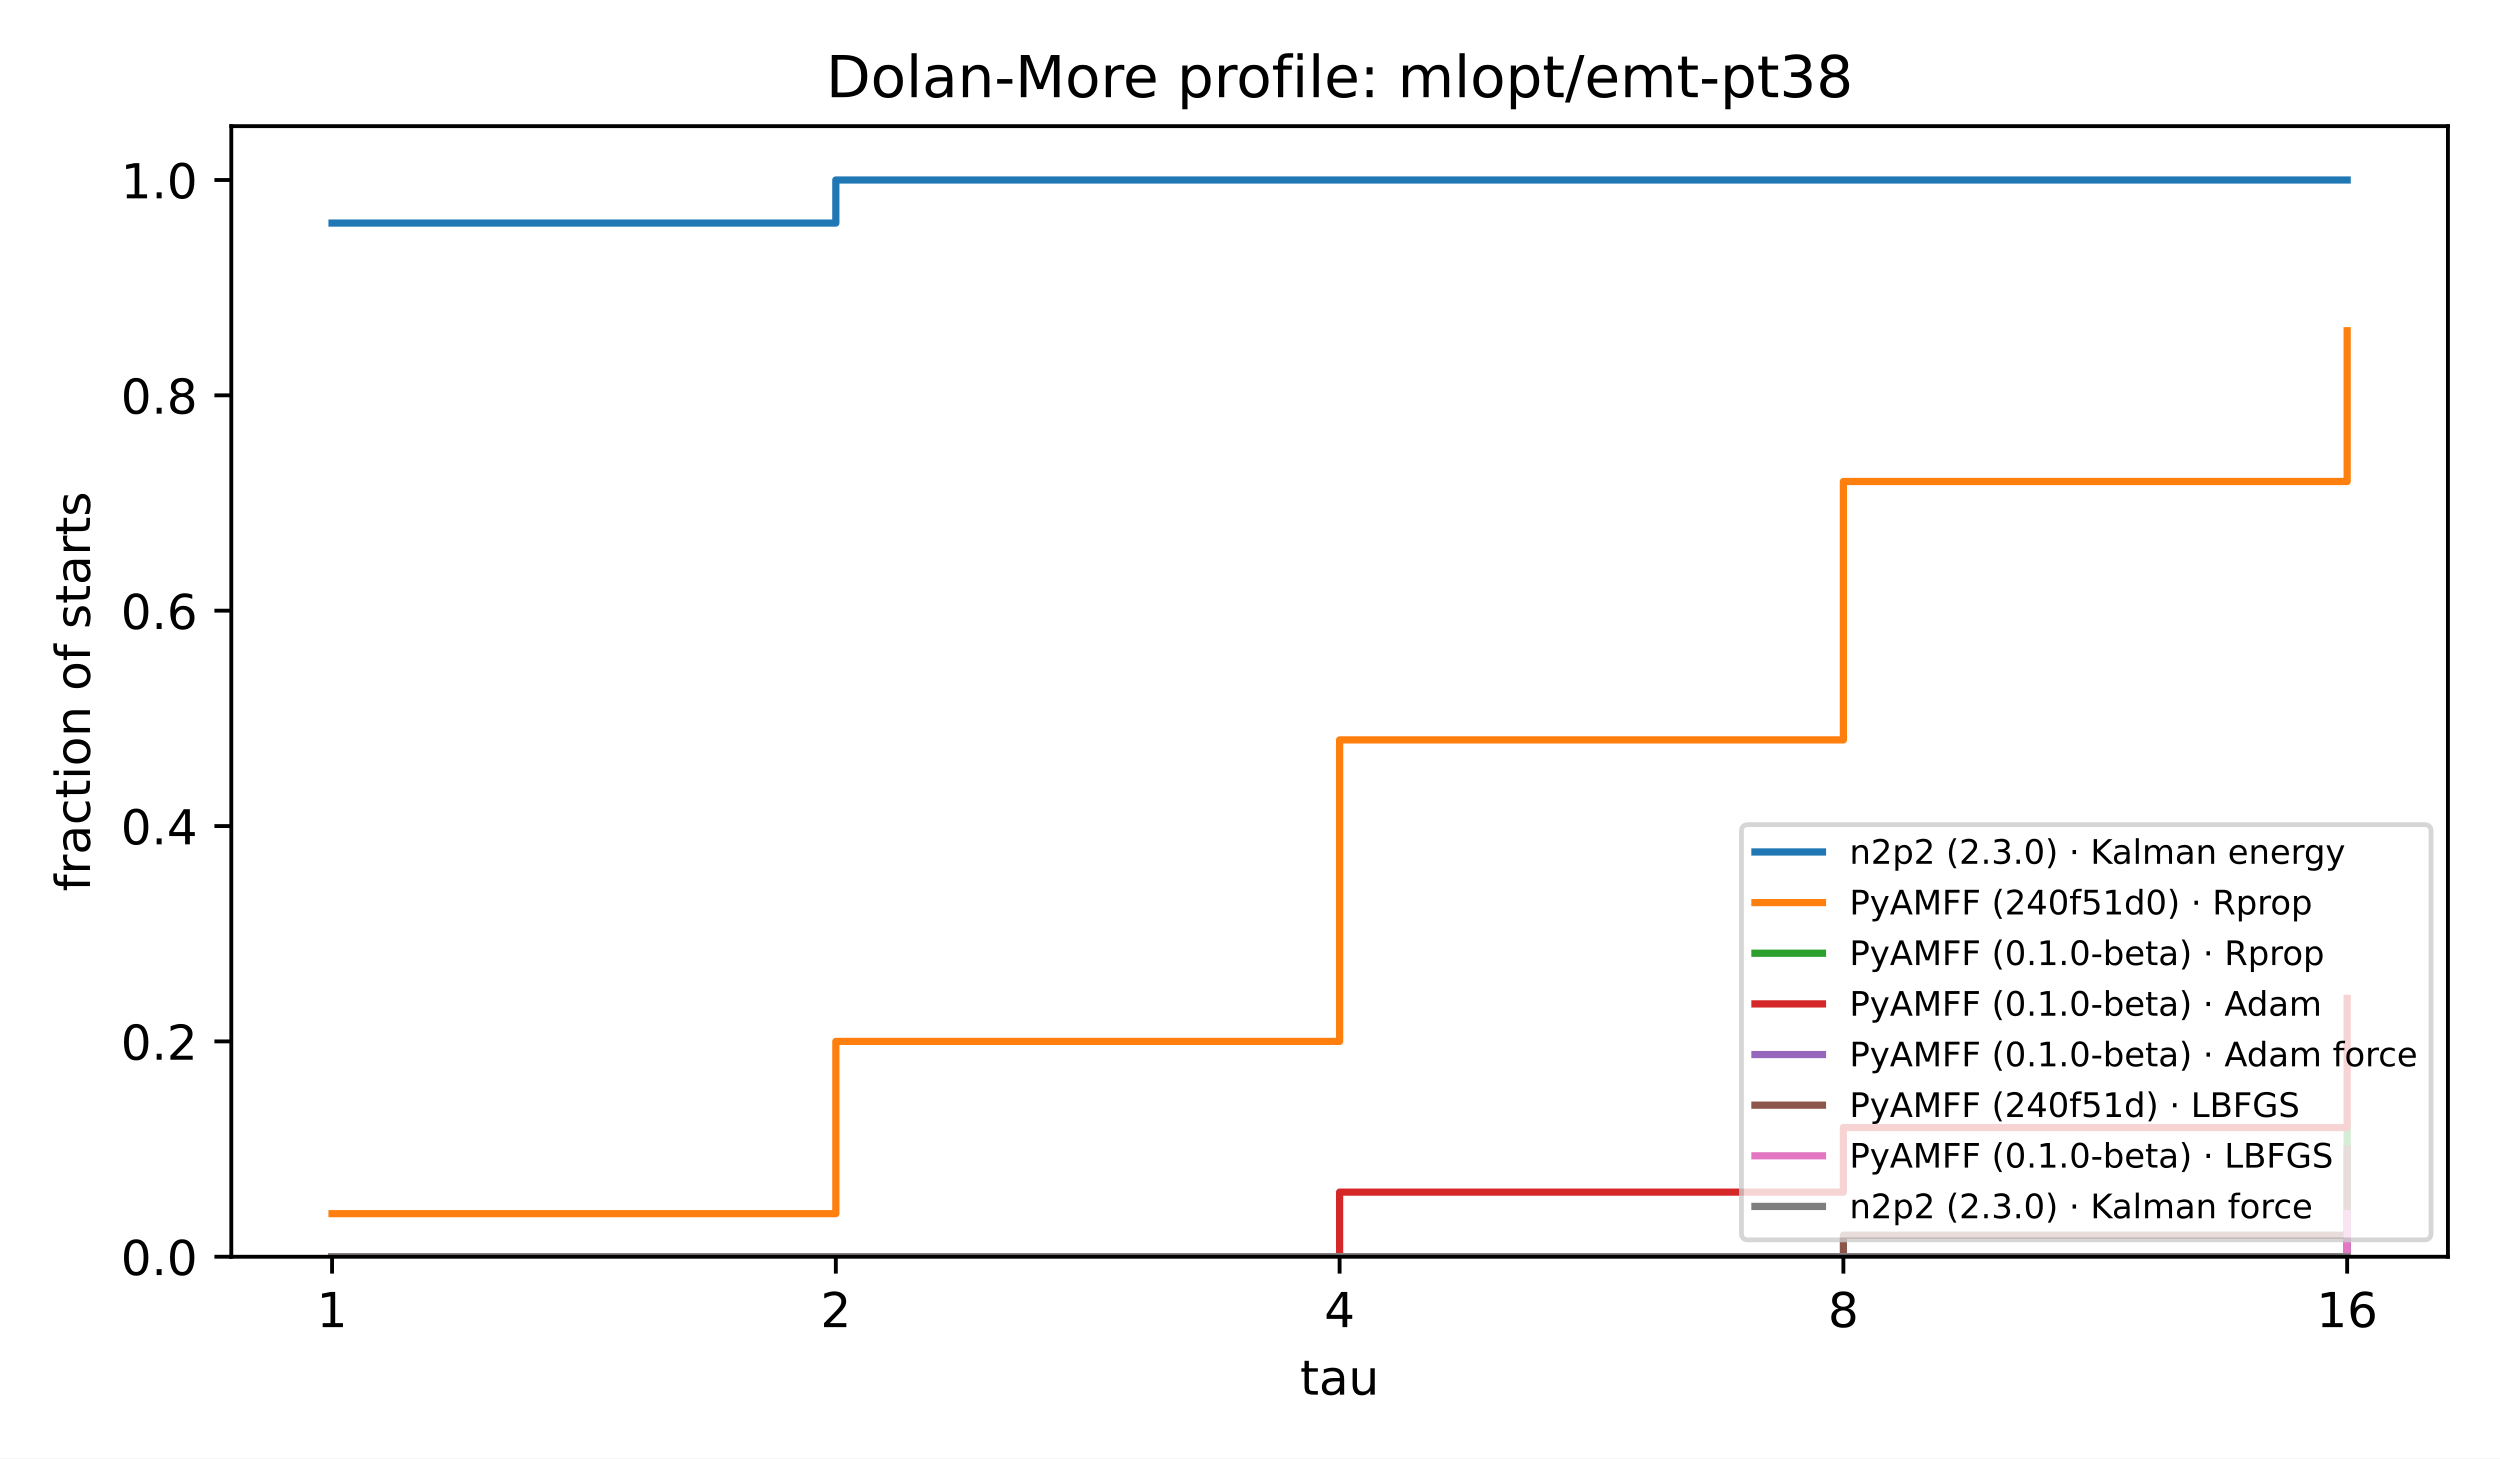
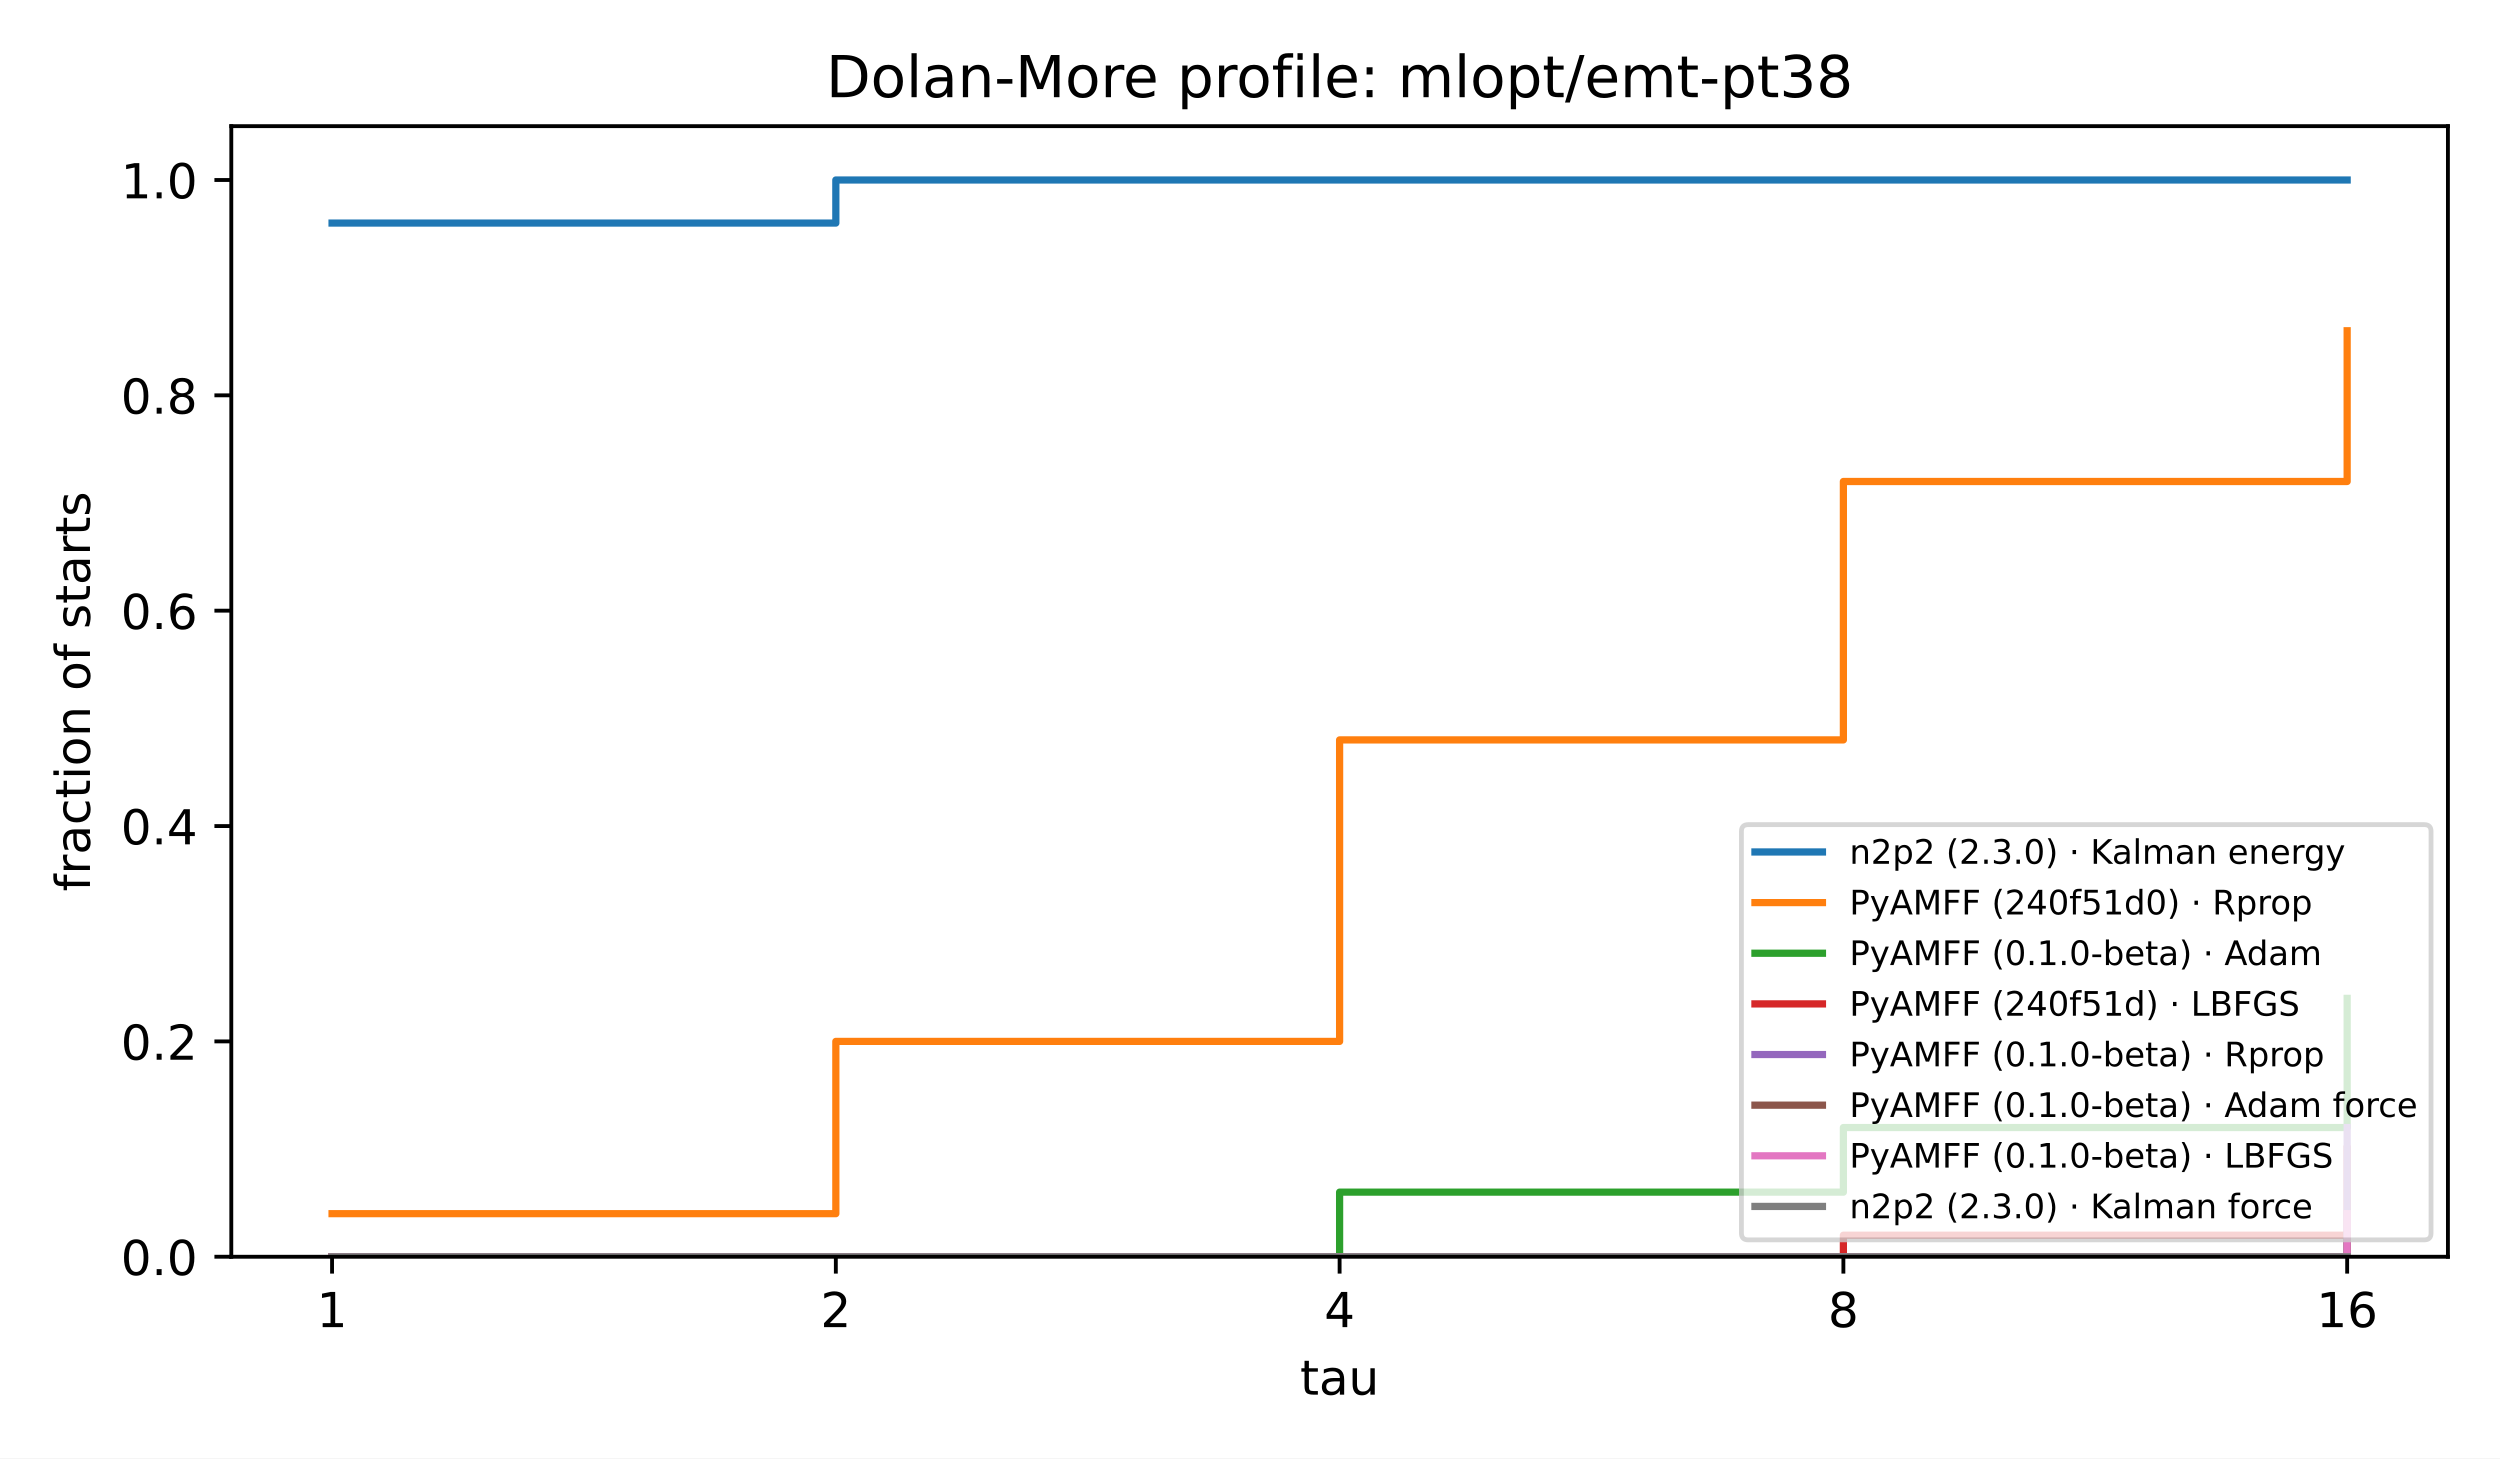
<svg xmlns="http://www.w3.org/2000/svg" xmlns:xlink="http://www.w3.org/1999/xlink" width="518.4pt" height="302.4pt" viewBox="0 0 518.4 302.4" version="1.1">
  <defs>
    <style type="text/css">*{stroke-linejoin: round; stroke-linecap: butt}</style>
  </defs>
  <g id="figure_1">
    <g id="patch_1">
      <path d="M 0 302.4  L 518.4 302.4  L 518.4 0  L 0 0  z " style="fill: #ffffff" />
    </g>
    <g id="axes_1">
      <g id="patch_2">
        <path d="M 47.962 260.6  L 507.6 260.6  L 507.6 26.16  L 47.962 26.16  z " style="fill: #ffffff" />
      </g>
      <g id="matplotlib.axis_1">
        <g id="xtick_1">
          <g id="line2d_1">
            <defs>
              <path id="m8ea4d47d77" d="M 0 0  L 0 3.5  " style="stroke: #000000; stroke-width: 0.8" />
            </defs>
            <g>
              <use xlink:href="#m8ea4d47d77" x="68.855" y="260.6" style="stroke: #000000; stroke-width: 0.8" />
            </g>
          </g>
          <g id="text_1">
            <text style="font-size: 10px; font-family: 'DejaVu Sans', 'Bitstream Vera Sans', 'Computer Modern Sans Serif', 'Lucida Grande', 'Verdana', 'Geneva', 'Lucid', 'Arial', 'Helvetica', 'Avant Garde', sans-serif; text-anchor: middle" x="68.855" y="275.198" transform="rotate(-0 68.85496 275.1977)">1</text>
          </g>
        </g>
        <g id="xtick_2">
          <g id="line2d_2">
            <g>
              <use xlink:href="#m8ea4d47d77" x="173.318" y="260.6" style="stroke: #000000; stroke-width: 0.8" />
            </g>
          </g>
          <g id="text_2">
            <text style="font-size: 10px; font-family: 'DejaVu Sans', 'Bitstream Vera Sans', 'Computer Modern Sans Serif', 'Lucida Grande', 'Verdana', 'Geneva', 'Lucid', 'Arial', 'Helvetica', 'Avant Garde', sans-serif; text-anchor: middle" x="173.318" y="275.198" transform="rotate(-0 173.3181 275.1977)">2</text>
          </g>
        </g>
        <g id="xtick_3">
          <g id="line2d_3">
            <g>
              <use xlink:href="#m8ea4d47d77" x="277.781" y="260.6" style="stroke: #000000; stroke-width: 0.8" />
            </g>
          </g>
          <g id="text_3">
            <text style="font-size: 10px; font-family: 'DejaVu Sans', 'Bitstream Vera Sans', 'Computer Modern Sans Serif', 'Lucida Grande', 'Verdana', 'Geneva', 'Lucid', 'Arial', 'Helvetica', 'Avant Garde', sans-serif; text-anchor: middle" x="277.781" y="275.198" transform="rotate(-0 277.7812 275.1977)">4</text>
          </g>
        </g>
        <g id="xtick_4">
          <g id="line2d_4">
            <g>
              <use xlink:href="#m8ea4d47d77" x="382.244" y="260.6" style="stroke: #000000; stroke-width: 0.8" />
            </g>
          </g>
          <g id="text_4">
            <text style="font-size: 10px; font-family: 'DejaVu Sans', 'Bitstream Vera Sans', 'Computer Modern Sans Serif', 'Lucida Grande', 'Verdana', 'Geneva', 'Lucid', 'Arial', 'Helvetica', 'Avant Garde', sans-serif; text-anchor: middle" x="382.244" y="275.198" transform="rotate(-0 382.2443 275.1977)">8</text>
          </g>
        </g>
        <g id="xtick_5">
          <g id="line2d_5">
            <g>
              <use xlink:href="#m8ea4d47d77" x="486.707" y="260.6" style="stroke: #000000; stroke-width: 0.8" />
            </g>
          </g>
          <g id="text_5">
            <text style="font-size: 10px; font-family: 'DejaVu Sans', 'Bitstream Vera Sans', 'Computer Modern Sans Serif', 'Lucida Grande', 'Verdana', 'Geneva', 'Lucid', 'Arial', 'Helvetica', 'Avant Garde', sans-serif; text-anchor: middle" x="486.707" y="275.198" transform="rotate(-0 486.7074 275.1977)">16</text>
          </g>
        </g>
        <g id="text_6">
          <text style="font-size: 10px; font-family: 'DejaVu Sans', 'Bitstream Vera Sans', 'Computer Modern Sans Serif', 'Lucida Grande', 'Verdana', 'Geneva', 'Lucid', 'Arial', 'Helvetica', 'Avant Garde', sans-serif; text-anchor: middle" x="277.781" y="289.198" transform="rotate(-0 277.7812 289.1977)">tau</text>
        </g>
      </g>
      <g id="matplotlib.axis_2">
        <g id="ytick_1">
          <g id="line2d_6">
            <defs>
              <path id="md659df78fa" d="M 0 0  L -3.5 0  " style="stroke: #000000; stroke-width: 0.8" />
            </defs>
            <g>
              <use xlink:href="#md659df78fa" x="47.962" y="260.6" style="stroke: #000000; stroke-width: 0.8" />
            </g>
          </g>
          <g id="text_7">
            <text style="font-size: 10px; font-family: 'DejaVu Sans', 'Bitstream Vera Sans', 'Computer Modern Sans Serif', 'Lucida Grande', 'Verdana', 'Geneva', 'Lucid', 'Arial', 'Helvetica', 'Avant Garde', sans-serif; text-anchor: end" x="40.962" y="264.399" transform="rotate(-0 40.96234 264.3988)">0.0</text>
          </g>
        </g>
        <g id="ytick_2">
          <g id="line2d_7">
            <g>
              <use xlink:href="#md659df78fa" x="47.962" y="215.945" style="stroke: #000000; stroke-width: 0.8" />
            </g>
          </g>
          <g id="text_8">
            <text style="font-size: 10px; font-family: 'DejaVu Sans', 'Bitstream Vera Sans', 'Computer Modern Sans Serif', 'Lucida Grande', 'Verdana', 'Geneva', 'Lucid', 'Arial', 'Helvetica', 'Avant Garde', sans-serif; text-anchor: end" x="40.962" y="219.744" transform="rotate(-0 40.96234 219.7436)">0.2</text>
          </g>
        </g>
        <g id="ytick_3">
          <g id="line2d_8">
            <g>
              <use xlink:href="#md659df78fa" x="47.962" y="171.29" style="stroke: #000000; stroke-width: 0.8" />
            </g>
          </g>
          <g id="text_9">
            <text style="font-size: 10px; font-family: 'DejaVu Sans', 'Bitstream Vera Sans', 'Computer Modern Sans Serif', 'Lucida Grande', 'Verdana', 'Geneva', 'Lucid', 'Arial', 'Helvetica', 'Avant Garde', sans-serif; text-anchor: end" x="40.962" y="175.088" transform="rotate(-0 40.96234 175.0884)">0.4</text>
          </g>
        </g>
        <g id="ytick_4">
          <g id="line2d_9">
            <g>
              <use xlink:href="#md659df78fa" x="47.962" y="126.634" style="stroke: #000000; stroke-width: 0.8" />
            </g>
          </g>
          <g id="text_10">
            <text style="font-size: 10px; font-family: 'DejaVu Sans', 'Bitstream Vera Sans', 'Computer Modern Sans Serif', 'Lucida Grande', 'Verdana', 'Geneva', 'Lucid', 'Arial', 'Helvetica', 'Avant Garde', sans-serif; text-anchor: end" x="40.962" y="130.433" transform="rotate(-0 40.96234 130.4331)">0.6</text>
          </g>
        </g>
        <g id="ytick_5">
          <g id="line2d_10">
            <g>
              <use xlink:href="#md659df78fa" x="47.962" y="81.979" style="stroke: #000000; stroke-width: 0.8" />
            </g>
          </g>
          <g id="text_11">
            <text style="font-size: 10px; font-family: 'DejaVu Sans', 'Bitstream Vera Sans', 'Computer Modern Sans Serif', 'Lucida Grande', 'Verdana', 'Geneva', 'Lucid', 'Arial', 'Helvetica', 'Avant Garde', sans-serif; text-anchor: end" x="40.962" y="85.778" transform="rotate(-0 40.96234 85.77788)">0.8</text>
          </g>
        </g>
        <g id="ytick_6">
          <g id="line2d_11">
            <g>
              <use xlink:href="#md659df78fa" x="47.962" y="37.324" style="stroke: #000000; stroke-width: 0.8" />
            </g>
          </g>
          <g id="text_12">
            <text style="font-size: 10px; font-family: 'DejaVu Sans', 'Bitstream Vera Sans', 'Computer Modern Sans Serif', 'Lucida Grande', 'Verdana', 'Geneva', 'Lucid', 'Arial', 'Helvetica', 'Avant Garde', sans-serif; text-anchor: end" x="40.962" y="41.123" transform="rotate(-0 40.96234 41.12264)">1.0</text>
          </g>
        </g>
        <g id="text_13">
          <text style="font-size: 10px; font-family: 'DejaVu Sans', 'Bitstream Vera Sans', 'Computer Modern Sans Serif', 'Lucida Grande', 'Verdana', 'Geneva', 'Lucid', 'Arial', 'Helvetica', 'Avant Garde', sans-serif; text-anchor: middle" x="18.657" y="143.38" transform="rotate(-90 18.65687 143.38)">fraction of starts</text>
        </g>
      </g>
      <g id="line2d_12">
        <path d="M 68.855 46.255  L 173.318 46.255  L 173.318 37.324  L 277.781 37.324  L 277.781 37.324  L 382.244 37.324  L 382.244 37.324  L 486.707 37.324  L 486.707 37.324  " clip-path="url(#p4e380cea4b)" style="fill: none; stroke: #1f77b4; stroke-width: 1.5; stroke-linecap: square" />
      </g>
      <g id="line2d_13">
        <path d="M 68.855 251.669  L 173.318 251.669  L 173.318 215.945  L 277.781 215.945  L 277.781 153.427  L 382.244 153.427  L 382.244 99.841  L 486.707 99.841  L 486.707 68.582  " clip-path="url(#p4e380cea4b)" style="fill: none; stroke: #ff7f0e; stroke-width: 1.5; stroke-linecap: square" />
      </g>
      <g id="line2d_14">
-         <path d="M 68.855 260.6  L 173.318 260.6  L 173.318 260.6  L 277.781 260.6  L 277.781 260.6  L 382.244 260.6  L 382.244 260.6  L 486.707 260.6  L 486.707 233.807  " clip-path="url(#p4e380cea4b)" style="fill: none; stroke: #2ca02c; stroke-width: 1.5; stroke-linecap: square" />
+         <path d="M 68.855 260.6  L 173.318 260.6  L 173.318 260.6  L 277.781 260.6  L 277.781 247.203  L 382.244 247.203  L 382.244 233.807  L 486.707 233.807  L 486.707 207.014  " clip-path="url(#p4e380cea4b)" style="fill: none; stroke: #2ca02c; stroke-width: 1.5; stroke-linecap: square" />
      </g>
      <g id="line2d_15">
-         <path d="M 68.855 260.6  L 173.318 260.6  L 173.318 260.6  L 277.781 260.6  L 277.781 247.203  L 382.244 247.203  L 382.244 233.807  L 486.707 233.807  L 486.707 207.014  " clip-path="url(#p4e380cea4b)" style="fill: none; stroke: #d62728; stroke-width: 1.5; stroke-linecap: square" />
+         <path d="M 68.855 260.6  L 173.318 260.6  L 173.318 260.6  L 277.781 260.6  L 277.781 260.6  L 382.244 260.6  L 382.244 256.134  L 486.707 256.134  L 486.707 238.272  " clip-path="url(#p4e380cea4b)" style="fill: none; stroke: #d62728; stroke-width: 1.5; stroke-linecap: square" />
      </g>
      <g id="line2d_16">
-         <path d="M 68.855 260.6  L 173.318 260.6  L 173.318 260.6  L 277.781 260.6  L 277.781 260.6  L 382.244 260.6  L 382.244 260.6  L 486.707 260.6  L 486.707 256.134  " clip-path="url(#p4e380cea4b)" style="fill: none; stroke: #9467bd; stroke-width: 1.5; stroke-linecap: square" />
+         <path d="M 68.855 260.6  L 173.318 260.6  L 173.318 260.6  L 277.781 260.6  L 277.781 260.6  L 382.244 260.6  L 382.244 260.6  L 486.707 260.6  L 486.707 233.807  " clip-path="url(#p4e380cea4b)" style="fill: none; stroke: #9467bd; stroke-width: 1.5; stroke-linecap: square" />
      </g>
      <g id="line2d_17">
-         <path d="M 68.855 260.6  L 173.318 260.6  L 173.318 260.6  L 277.781 260.6  L 277.781 260.6  L 382.244 260.6  L 382.244 256.134  L 486.707 256.134  L 486.707 238.272  " clip-path="url(#p4e380cea4b)" style="fill: none; stroke: #8c564b; stroke-width: 1.5; stroke-linecap: square" />
+         <path d="M 68.855 260.6  L 173.318 260.6  L 173.318 260.6  L 277.781 260.6  L 277.781 260.6  L 382.244 260.6  L 382.244 260.6  L 486.707 260.6  L 486.707 256.134  " clip-path="url(#p4e380cea4b)" style="fill: none; stroke: #8c564b; stroke-width: 1.5; stroke-linecap: square" />
      </g>
      <g id="line2d_18">
        <path d="M 68.855 260.6  L 173.318 260.6  L 173.318 260.6  L 277.781 260.6  L 277.781 260.6  L 382.244 260.6  L 382.244 260.6  L 486.707 260.6  L 486.707 251.669  " clip-path="url(#p4e380cea4b)" style="fill: none; stroke: #e377c2; stroke-width: 1.5; stroke-linecap: square" />
      </g>
      <g id="line2d_19">
        <path d="M 68.855 260.6  L 173.318 260.6  L 173.318 260.6  L 277.781 260.6  L 277.781 260.6  L 382.244 260.6  L 382.244 260.6  L 486.707 260.6  L 486.707 260.6  " clip-path="url(#p4e380cea4b)" style="fill: none; stroke: #7f7f7f; stroke-width: 1.5; stroke-linecap: square" />
      </g>
      <g id="patch_3">
        <path d="M 47.962 260.6  L 47.962 26.16  " style="fill: none; stroke: #000000; stroke-width: 0.8; stroke-linejoin: miter; stroke-linecap: square" />
      </g>
      <g id="patch_4">
        <path d="M 507.6 260.6  L 507.6 26.16  " style="fill: none; stroke: #000000; stroke-width: 0.8; stroke-linejoin: miter; stroke-linecap: square" />
      </g>
      <g id="patch_5">
        <path d="M 47.962 260.6  L 507.6 260.6  " style="fill: none; stroke: #000000; stroke-width: 0.8; stroke-linejoin: miter; stroke-linecap: square" />
      </g>
      <g id="patch_6">
        <path d="M 47.962 26.16  L 507.6 26.16  " style="fill: none; stroke: #000000; stroke-width: 0.8; stroke-linejoin: miter; stroke-linecap: square" />
      </g>
      <g id="text_14">
        <text style="font-size: 12px; font-family: 'DejaVu Sans', 'Bitstream Vera Sans', 'Computer Modern Sans Serif', 'Lucida Grande', 'Verdana', 'Geneva', 'Lucid', 'Arial', 'Helvetica', 'Avant Garde', sans-serif; text-anchor: middle" x="277.781" y="20.16" transform="rotate(-0 277.7812 20.16)">Dolan-More profile: mlopt/emt-pt38</text>
      </g>
      <g id="legend_1">
        <g id="patch_7">
          <path d="M 362.504 257.1  L 502.7 257.1  Q 504.1 257.1 504.1 255.7  L 504.1 172.396  Q 504.1 170.996 502.7 170.996  L 362.504 170.996  Q 361.104 170.996 361.104 172.396  L 361.104 255.7  Q 361.104 257.1 362.504 257.1  z " style="fill: #ffffff; opacity: 0.8; stroke: #cccccc; stroke-linejoin: miter" />
        </g>
        <g id="line2d_20">
          <path d="M 363.904 176.665  L 370.904 176.665  L 370.904 176.665  L 377.904 176.665  L 377.904 176.665  " style="fill: none; stroke: #1f77b4; stroke-width: 1.5; stroke-linecap: square" />
        </g>
        <g id="text_15">
          <text style="font-size: 7px; font-family: 'DejaVu Sans', 'Bitstream Vera Sans', 'Computer Modern Sans Serif', 'Lucida Grande', 'Verdana', 'Geneva', 'Lucid', 'Arial', 'Helvetica', 'Avant Garde', sans-serif; text-anchor: start" x="383.504" y="179.115" transform="rotate(-0 383.5042 179.1145)">n2p2 (2.3.0) · Kalman energy</text>
        </g>
        <g id="line2d_21">
          <path d="M 363.904 187.165  L 370.904 187.165  L 370.904 187.165  L 377.904 187.165  L 377.904 187.165  " style="fill: none; stroke: #ff7f0e; stroke-width: 1.5; stroke-linecap: square" />
        </g>
        <g id="text_16">
          <text style="font-size: 7px; font-family: 'DejaVu Sans', 'Bitstream Vera Sans', 'Computer Modern Sans Serif', 'Lucida Grande', 'Verdana', 'Geneva', 'Lucid', 'Arial', 'Helvetica', 'Avant Garde', sans-serif; text-anchor: start" x="383.504" y="189.615" transform="rotate(-0 383.5042 189.6151)">PyAMFF (240f51d0) · Rprop</text>
        </g>
        <g id="line2d_22">
          <path d="M 363.904 197.666  L 370.904 197.666  L 370.904 197.666  L 377.904 197.666  L 377.904 197.666  " style="fill: none; stroke: #2ca02c; stroke-width: 1.5; stroke-linecap: square" />
        </g>
        <g id="text_17">
-           <text style="font-size: 7px; font-family: 'DejaVu Sans', 'Bitstream Vera Sans', 'Computer Modern Sans Serif', 'Lucida Grande', 'Verdana', 'Geneva', 'Lucid', 'Arial', 'Helvetica', 'Avant Garde', sans-serif; text-anchor: start" x="383.504" y="200.116" transform="rotate(-0 383.5042 200.1156)">PyAMFF (0.1.0-beta) · Rprop</text>
+           <text style="font-size: 7px; font-family: 'DejaVu Sans', 'Bitstream Vera Sans', 'Computer Modern Sans Serif', 'Lucida Grande', 'Verdana', 'Geneva', 'Lucid', 'Arial', 'Helvetica', 'Avant Garde', sans-serif; text-anchor: start" x="383.504" y="200.116" transform="rotate(-0 383.5042 200.1156)">PyAMFF (0.1.0-beta) · Adam</text>
        </g>
        <g id="line2d_23">
          <path d="M 363.904 208.166  L 370.904 208.166  L 370.904 208.166  L 377.904 208.166  L 377.904 208.166  " style="fill: none; stroke: #d62728; stroke-width: 1.5; stroke-linecap: square" />
        </g>
        <g id="text_18">
-           <text style="font-size: 7px; font-family: 'DejaVu Sans', 'Bitstream Vera Sans', 'Computer Modern Sans Serif', 'Lucida Grande', 'Verdana', 'Geneva', 'Lucid', 'Arial', 'Helvetica', 'Avant Garde', sans-serif; text-anchor: start" x="383.504" y="210.616" transform="rotate(-0 383.5042 210.6162)">PyAMFF (0.1.0-beta) · Adam</text>
+           <text style="font-size: 7px; font-family: 'DejaVu Sans', 'Bitstream Vera Sans', 'Computer Modern Sans Serif', 'Lucida Grande', 'Verdana', 'Geneva', 'Lucid', 'Arial', 'Helvetica', 'Avant Garde', sans-serif; text-anchor: start" x="383.504" y="210.616" transform="rotate(-0 383.5042 210.6162)">PyAMFF (240f51d) · LBFGS</text>
        </g>
        <g id="line2d_24">
          <path d="M 363.904 218.667  L 370.904 218.667  L 370.904 218.667  L 377.904 218.667  L 377.904 218.667  " style="fill: none; stroke: #9467bd; stroke-width: 1.5; stroke-linecap: square" />
        </g>
        <g id="text_19">
-           <text style="font-size: 7px; font-family: 'DejaVu Sans', 'Bitstream Vera Sans', 'Computer Modern Sans Serif', 'Lucida Grande', 'Verdana', 'Geneva', 'Lucid', 'Arial', 'Helvetica', 'Avant Garde', sans-serif; text-anchor: start" x="383.504" y="221.117" transform="rotate(-0 383.5042 221.1167)">PyAMFF (0.1.0-beta) · Adam force</text>
+           <text style="font-size: 7px; font-family: 'DejaVu Sans', 'Bitstream Vera Sans', 'Computer Modern Sans Serif', 'Lucida Grande', 'Verdana', 'Geneva', 'Lucid', 'Arial', 'Helvetica', 'Avant Garde', sans-serif; text-anchor: start" x="383.504" y="221.117" transform="rotate(-0 383.5042 221.1167)">PyAMFF (0.1.0-beta) · Rprop</text>
        </g>
        <g id="line2d_25">
          <path d="M 363.904 229.167  L 370.904 229.167  L 370.904 229.167  L 377.904 229.167  L 377.904 229.167  " style="fill: none; stroke: #8c564b; stroke-width: 1.5; stroke-linecap: square" />
        </g>
        <g id="text_20">
-           <text style="font-size: 7px; font-family: 'DejaVu Sans', 'Bitstream Vera Sans', 'Computer Modern Sans Serif', 'Lucida Grande', 'Verdana', 'Geneva', 'Lucid', 'Arial', 'Helvetica', 'Avant Garde', sans-serif; text-anchor: start" x="383.504" y="231.617" transform="rotate(-0 383.5042 231.6173)">PyAMFF (240f51d) · LBFGS</text>
+           <text style="font-size: 7px; font-family: 'DejaVu Sans', 'Bitstream Vera Sans', 'Computer Modern Sans Serif', 'Lucida Grande', 'Verdana', 'Geneva', 'Lucid', 'Arial', 'Helvetica', 'Avant Garde', sans-serif; text-anchor: start" x="383.504" y="231.617" transform="rotate(-0 383.5042 231.6173)">PyAMFF (0.1.0-beta) · Adam force</text>
        </g>
        <g id="line2d_26">
          <path d="M 363.904 239.668  L 370.904 239.668  L 370.904 239.668  L 377.904 239.668  L 377.904 239.668  " style="fill: none; stroke: #e377c2; stroke-width: 1.5; stroke-linecap: square" />
        </g>
        <g id="text_21">
          <text style="font-size: 7px; font-family: 'DejaVu Sans', 'Bitstream Vera Sans', 'Computer Modern Sans Serif', 'Lucida Grande', 'Verdana', 'Geneva', 'Lucid', 'Arial', 'Helvetica', 'Avant Garde', sans-serif; text-anchor: start" x="383.504" y="242.118" transform="rotate(-0 383.5042 242.1178)">PyAMFF (0.1.0-beta) · LBFGS</text>
        </g>
        <g id="line2d_27">
          <path d="M 363.904 250.168  L 370.904 250.168  L 370.904 250.168  L 377.904 250.168  L 377.904 250.168  " style="fill: none; stroke: #7f7f7f; stroke-width: 1.5; stroke-linecap: square" />
        </g>
        <g id="text_22">
          <text style="font-size: 7px; font-family: 'DejaVu Sans', 'Bitstream Vera Sans', 'Computer Modern Sans Serif', 'Lucida Grande', 'Verdana', 'Geneva', 'Lucid', 'Arial', 'Helvetica', 'Avant Garde', sans-serif; text-anchor: start" x="383.504" y="252.618" transform="rotate(-0 383.5042 252.6184)">n2p2 (2.3.0) · Kalman force</text>
        </g>
      </g>
    </g>
  </g>
  <defs>
    <clipPath id="p4e380cea4b">
      <rect x="47.962" y="26.16" width="459.638" height="234.44" />
    </clipPath>
  </defs>
</svg>
